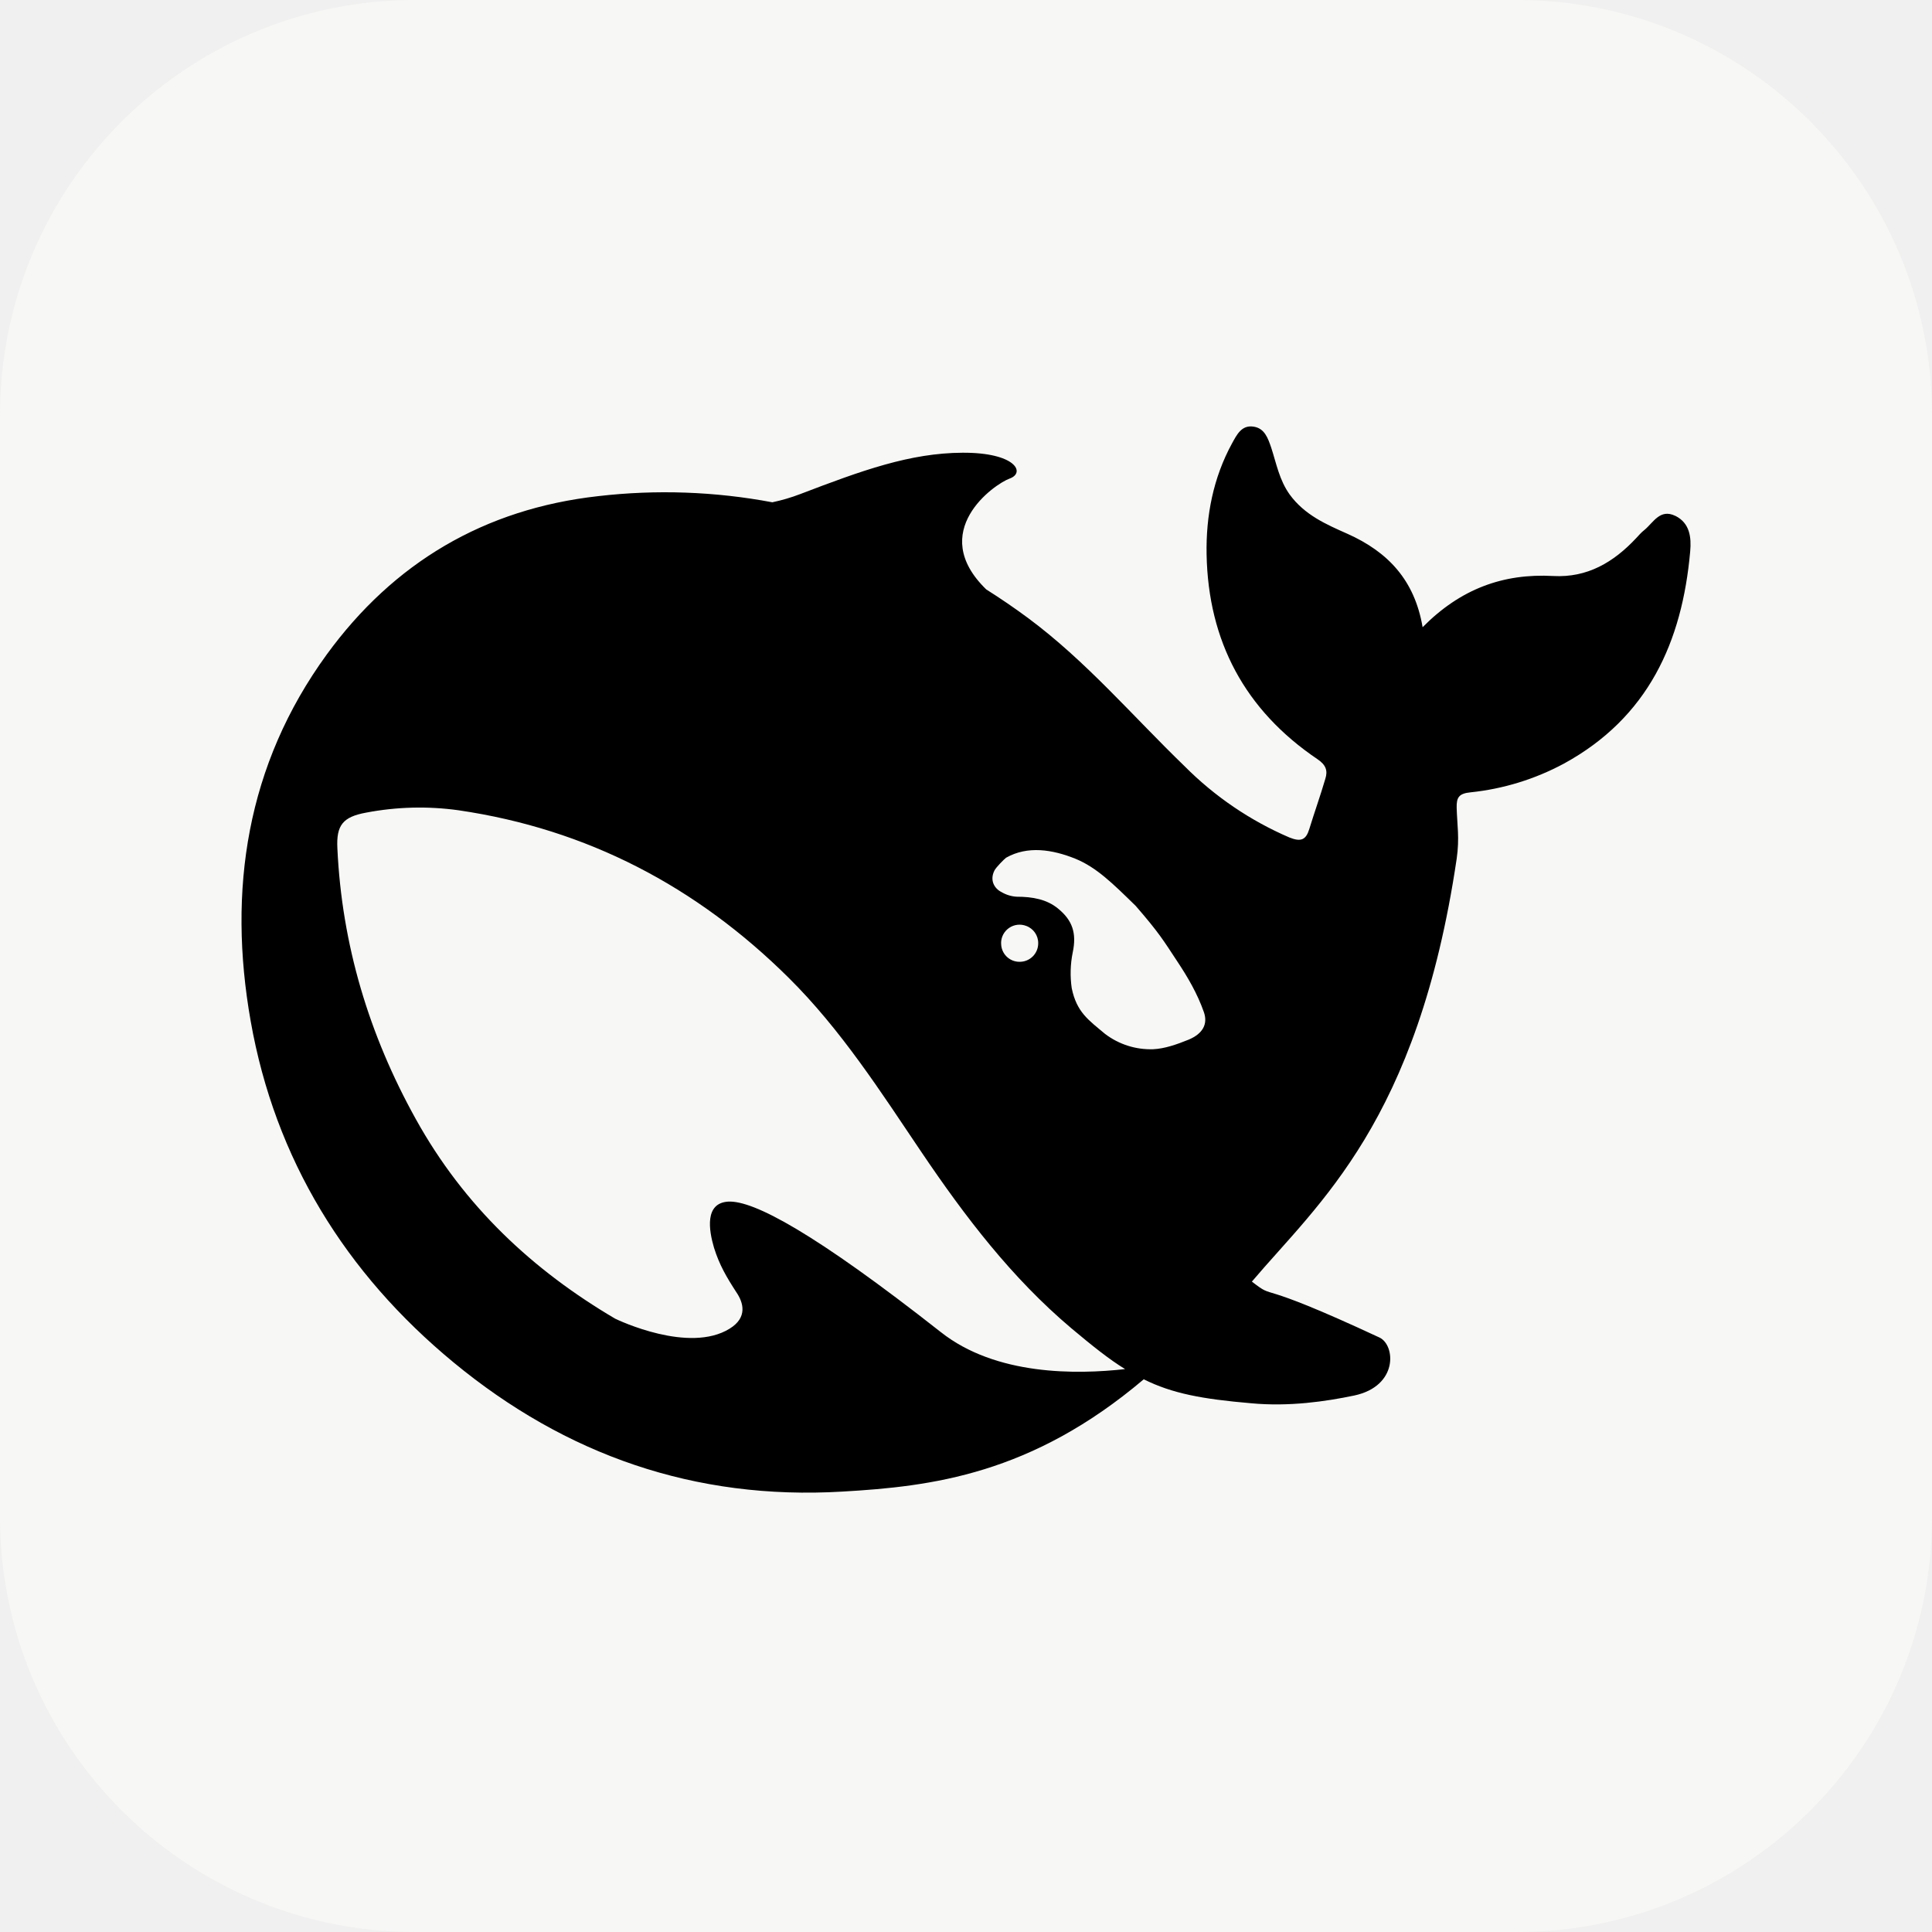
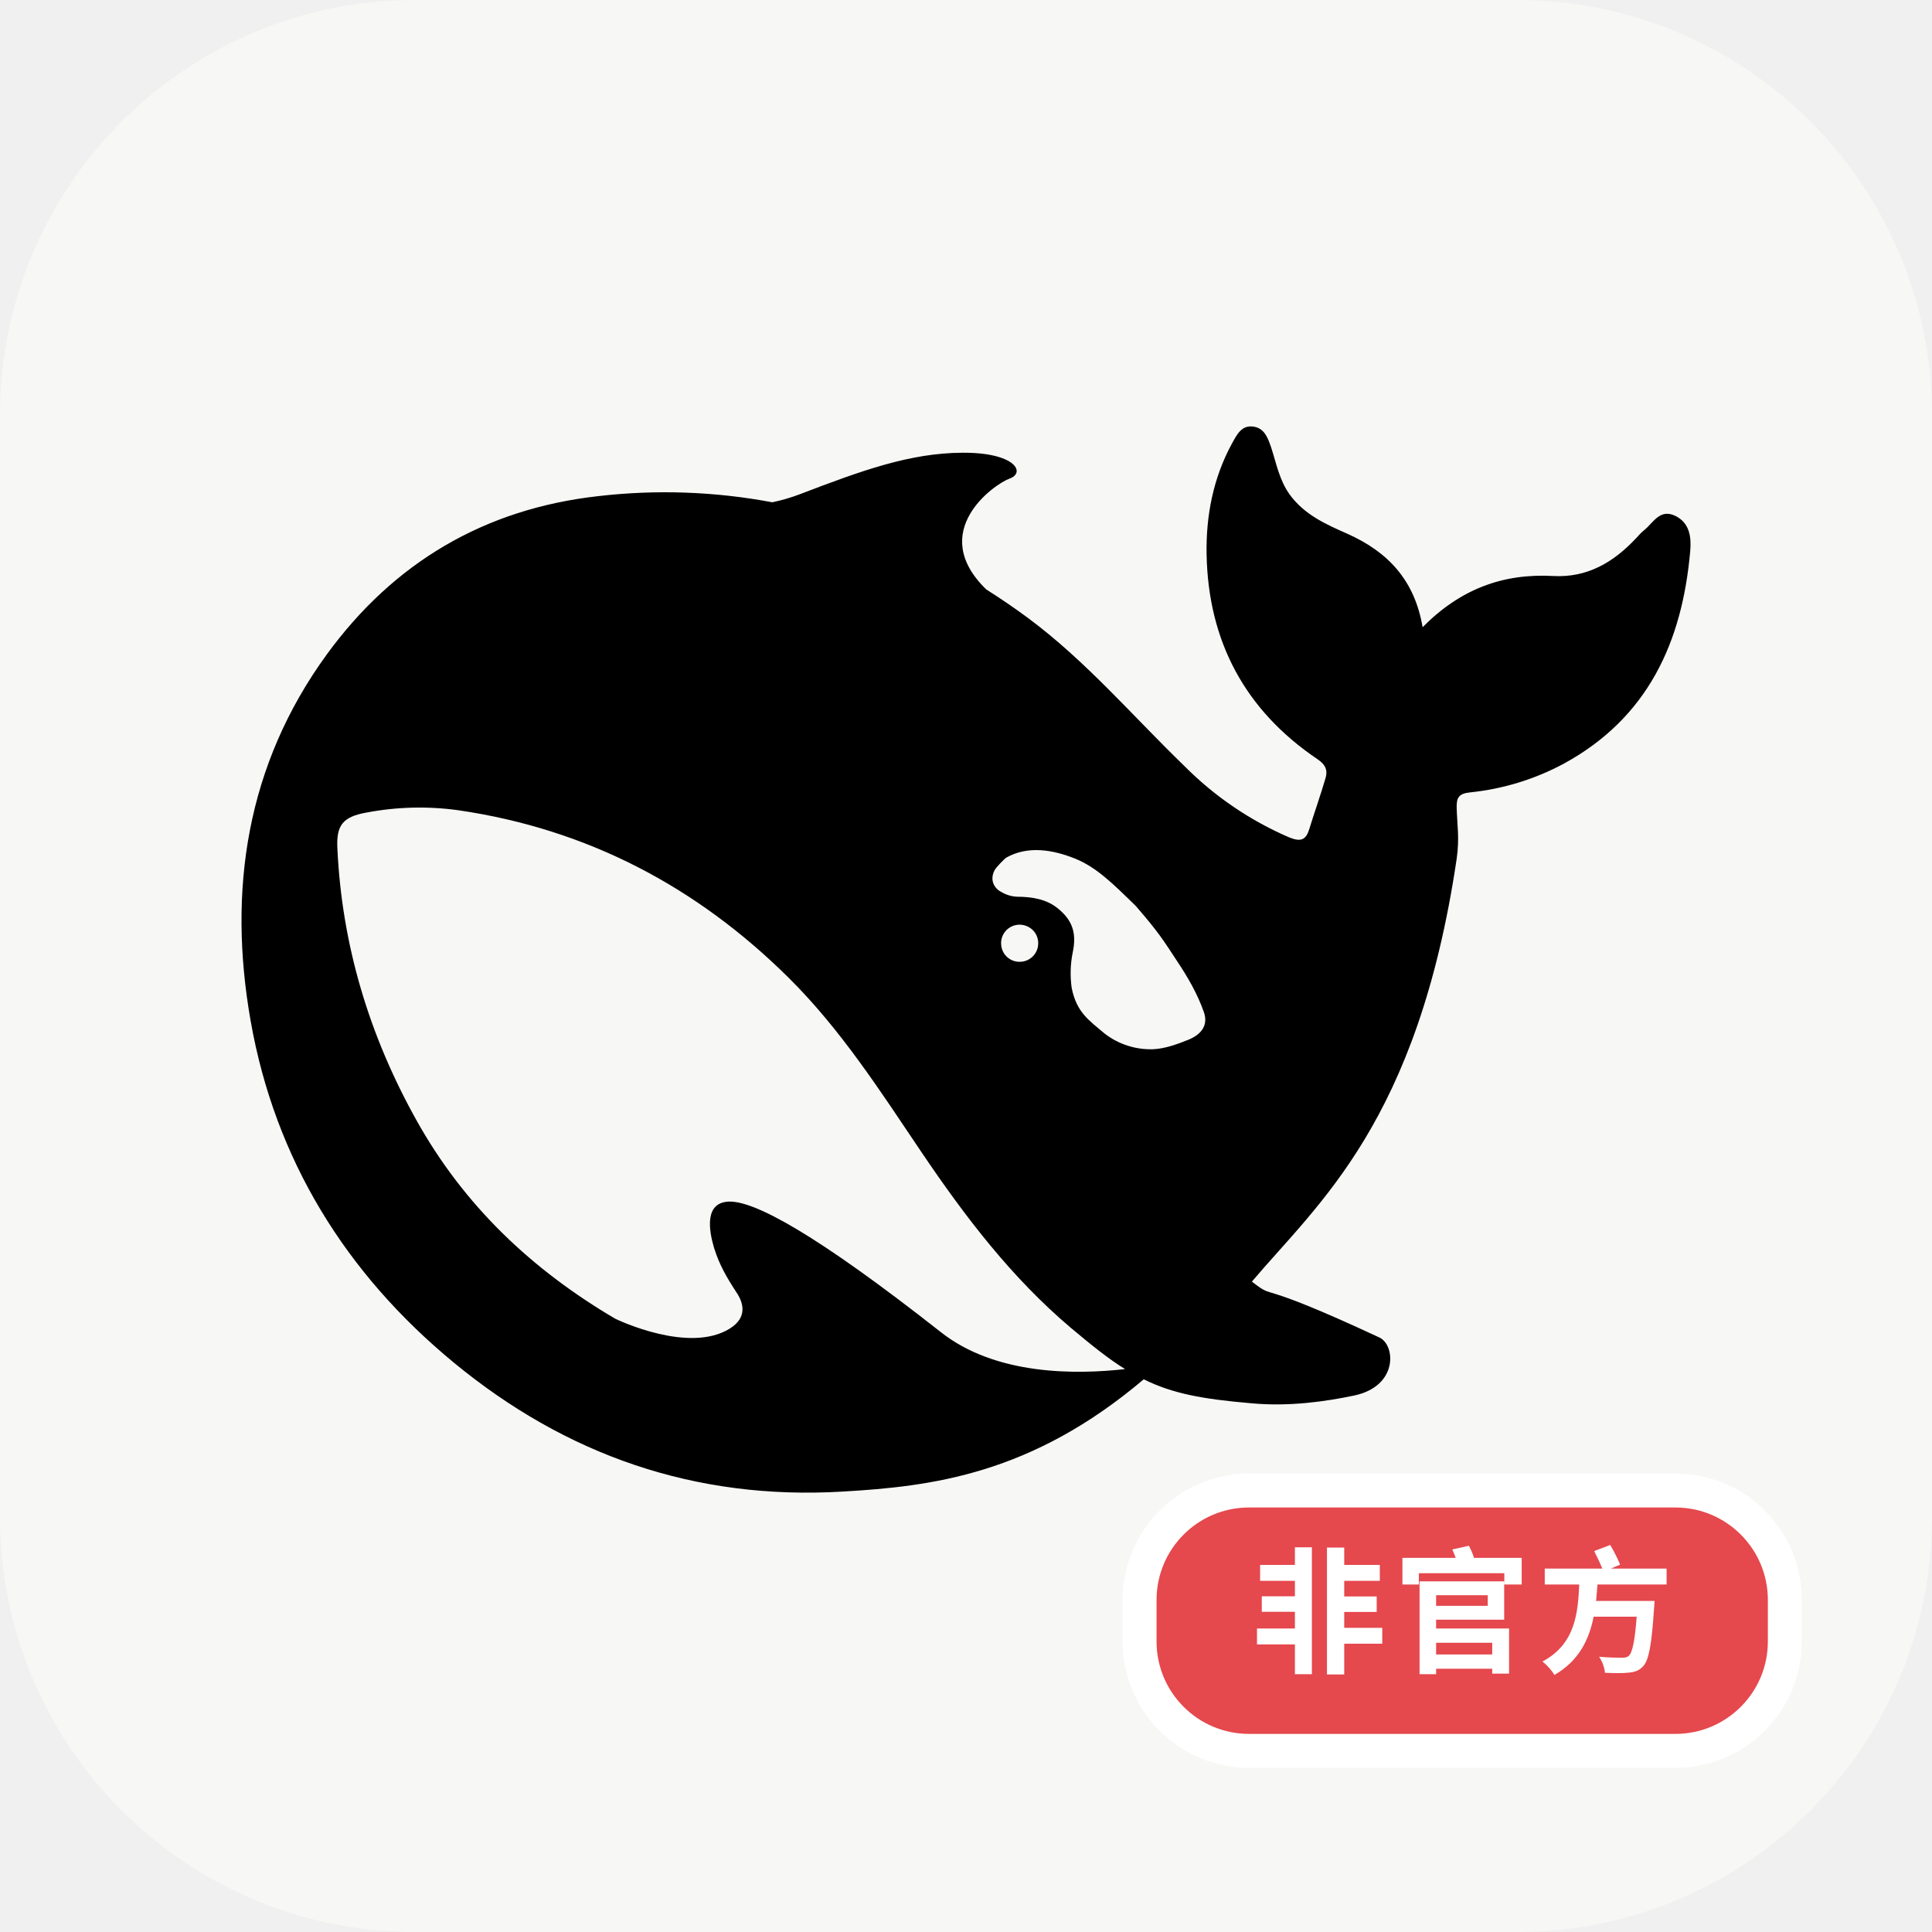
<svg xmlns="http://www.w3.org/2000/svg" width="1024" height="1024" viewBox="0 0 1024 1024" fill="none">
  <rect width="1024" height="1024" rx="220" fill="#F7F7F5" />
  <g transform="translate(128 130) scale(32)">
    <path d="M23.748 4.482c-.254-.124-.364.113-.512.234-.051.039-.094.09-.137.136-.372.397-.806.657-1.373.626-.829-.046-1.537.214-2.163.848-.133-.782-.575-1.248-1.247-1.548-.352-.156-.708-.311-.955-.65-.172-.241-.219-.51-.305-.774-.055-.16-.11-.323-.293-.35-.2-.031-.278.136-.356.276-.313.572-.434 1.202-.422 1.84.027 1.436.633 2.58 1.838 3.393.137.093.172.187.129.323-.082.28-.18.552-.266.833-.055.179-.137.217-.329.14a5.526 5.526 0 01-1.736-1.18c-.857-.828-1.631-1.742-2.597-2.458a11.365 11.365 0 00-.689-.471c-.985-.957.13-1.743.388-1.836.27-.098.093-.432-.779-.428-.872.004-1.67.295-2.687.684a3.055 3.055 0 01-.465.137 9.597 9.597 0 00-2.883-.102c-1.885.21-3.39 1.102-4.497 2.623C.082 8.606-.231 10.684.152 12.85c.403 2.284 1.569 4.175 3.36 5.653 1.858 1.533 3.997 2.284 6.438 2.14 1.482-.085 3.133-.284 4.994-1.86.47.234.962.327 1.78.397.63.059 1.236-.03 1.705-.128.735-.156.684-.837.419-.961-2.155-1.004-1.682-.595-2.113-.926 1.096-1.296 2.746-2.642 3.392-7.003.05-.347.007-.565 0-.845-.004-.17.035-.237.23-.256a4.173 4.173 0 001.545-.475c1.396-.763 1.96-2.015 2.093-3.517.02-.23-.004-.467-.247-.588zM11.581 18c-2.089-1.642-3.102-2.183-3.52-2.16-.392.024-.321.471-.235.763.09.288.207.486.371.739.114.167.192.416-.113.603-.673.416-1.842-.14-1.897-.167-1.361-.802-2.5-1.86-3.301-3.307-.774-1.393-1.224-2.887-1.298-4.482-.02-.386.093-.522.477-.592a4.696 4.696 0 011.529-.039c2.132.312 3.946 1.265 5.468 2.774.868.86 1.525 1.887 2.202 2.891.72 1.066 1.494 2.082 2.48 2.914.348.292.625.514.891.677-.802.09-2.14.11-3.054-.614zm1-6.44a.306.306 0 01.415-.287.302.302 0 01.2.288.306.306 0 01-.31.307.303.303 0 01-.304-.308zm3.11 1.596c-.2.081-.399.151-.59.16a1.245 1.245 0 01-.798-.254c-.274-.23-.47-.358-.552-.758a1.73 1.73 0 01.016-.588c.07-.327-.008-.537-.239-.727-.187-.156-.426-.199-.688-.199a.559.559 0 01-.254-.078c-.11-.054-.2-.19-.114-.358.028-.054.16-.186.192-.21.356-.202.767-.136 1.146.016.352.144.618.408 1.001.782.391.451.462.576.685.914.176.265.336.537.445.848.067.195-.019.354-.25.452z" fill="#000000" />
  </g>
+   <g aria-label="非官方">
+     <rect x="604" y="790" width="342" height="138" rx="58" fill="#E5484D" stroke="#FFFFFF" stroke-width="18" />
+     <text x="775" y="881" text-anchor="middle" fill="#FFFFFF" font-family="PingFang SC, Hiragino Sans GB, Noto Sans CJK SC, sans-serif" font-size="72" font-weight="700" letter-spacing="4">非官方</text>
+   </g>
</svg>
